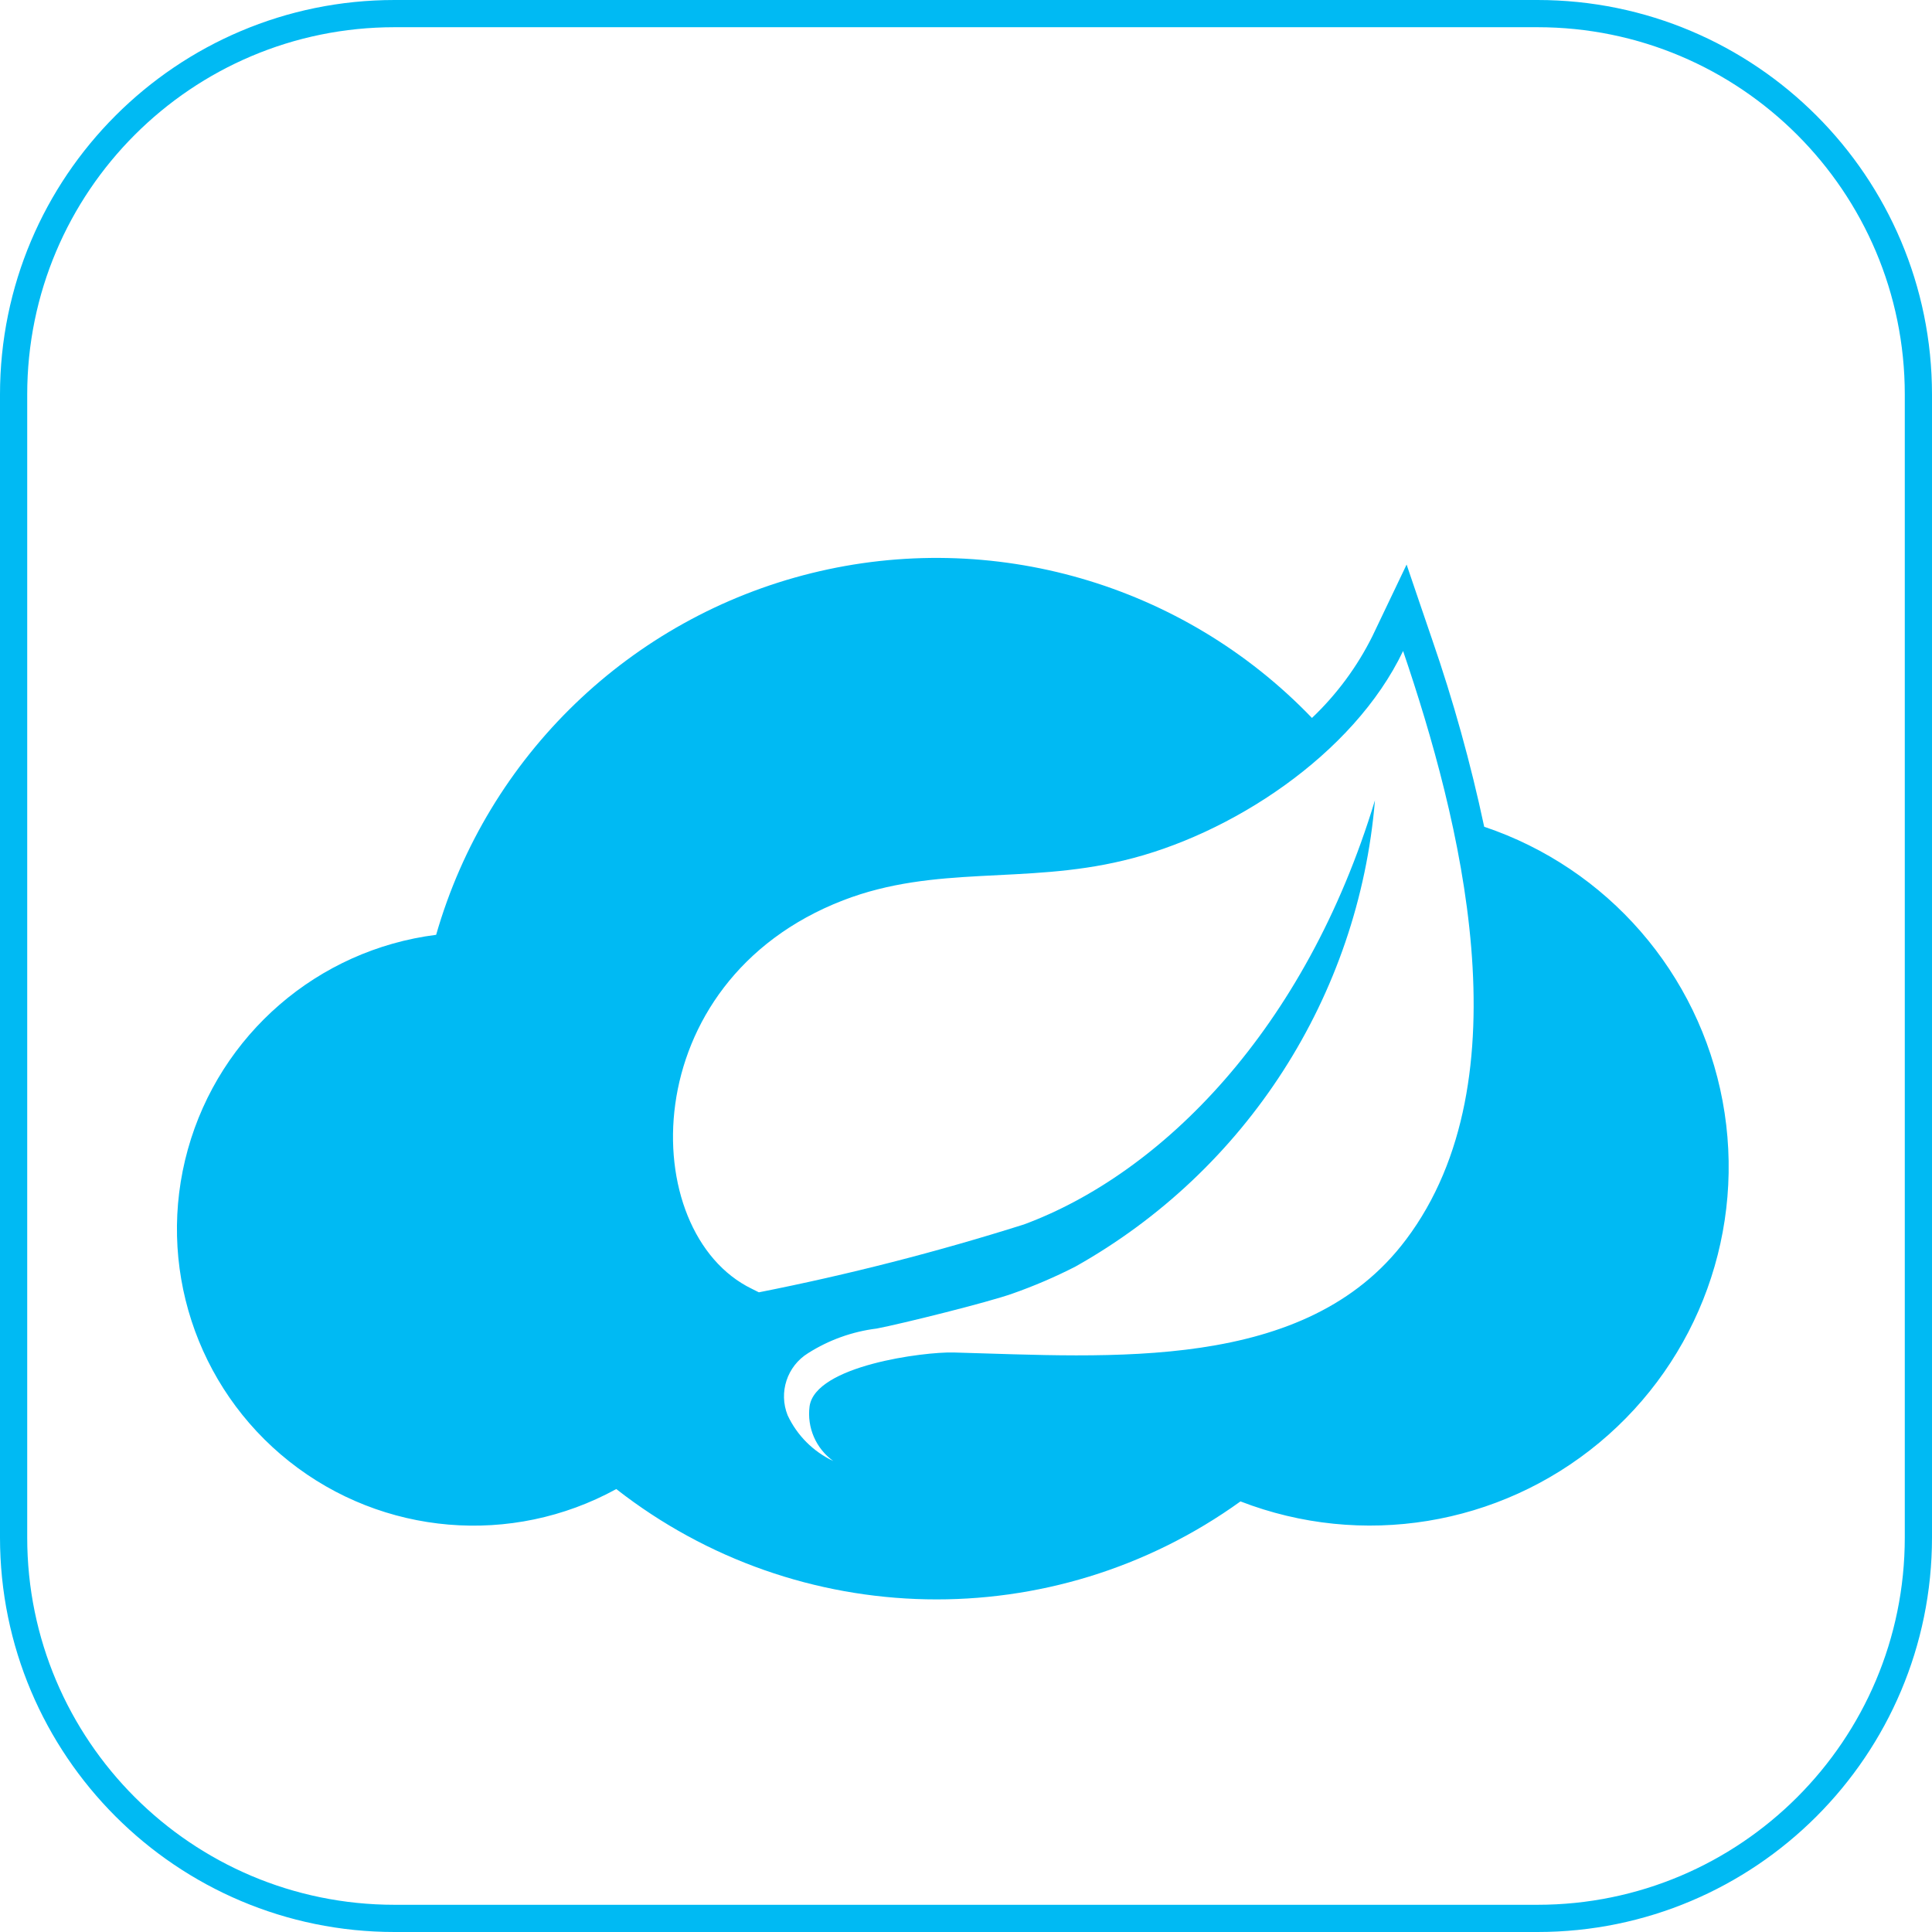
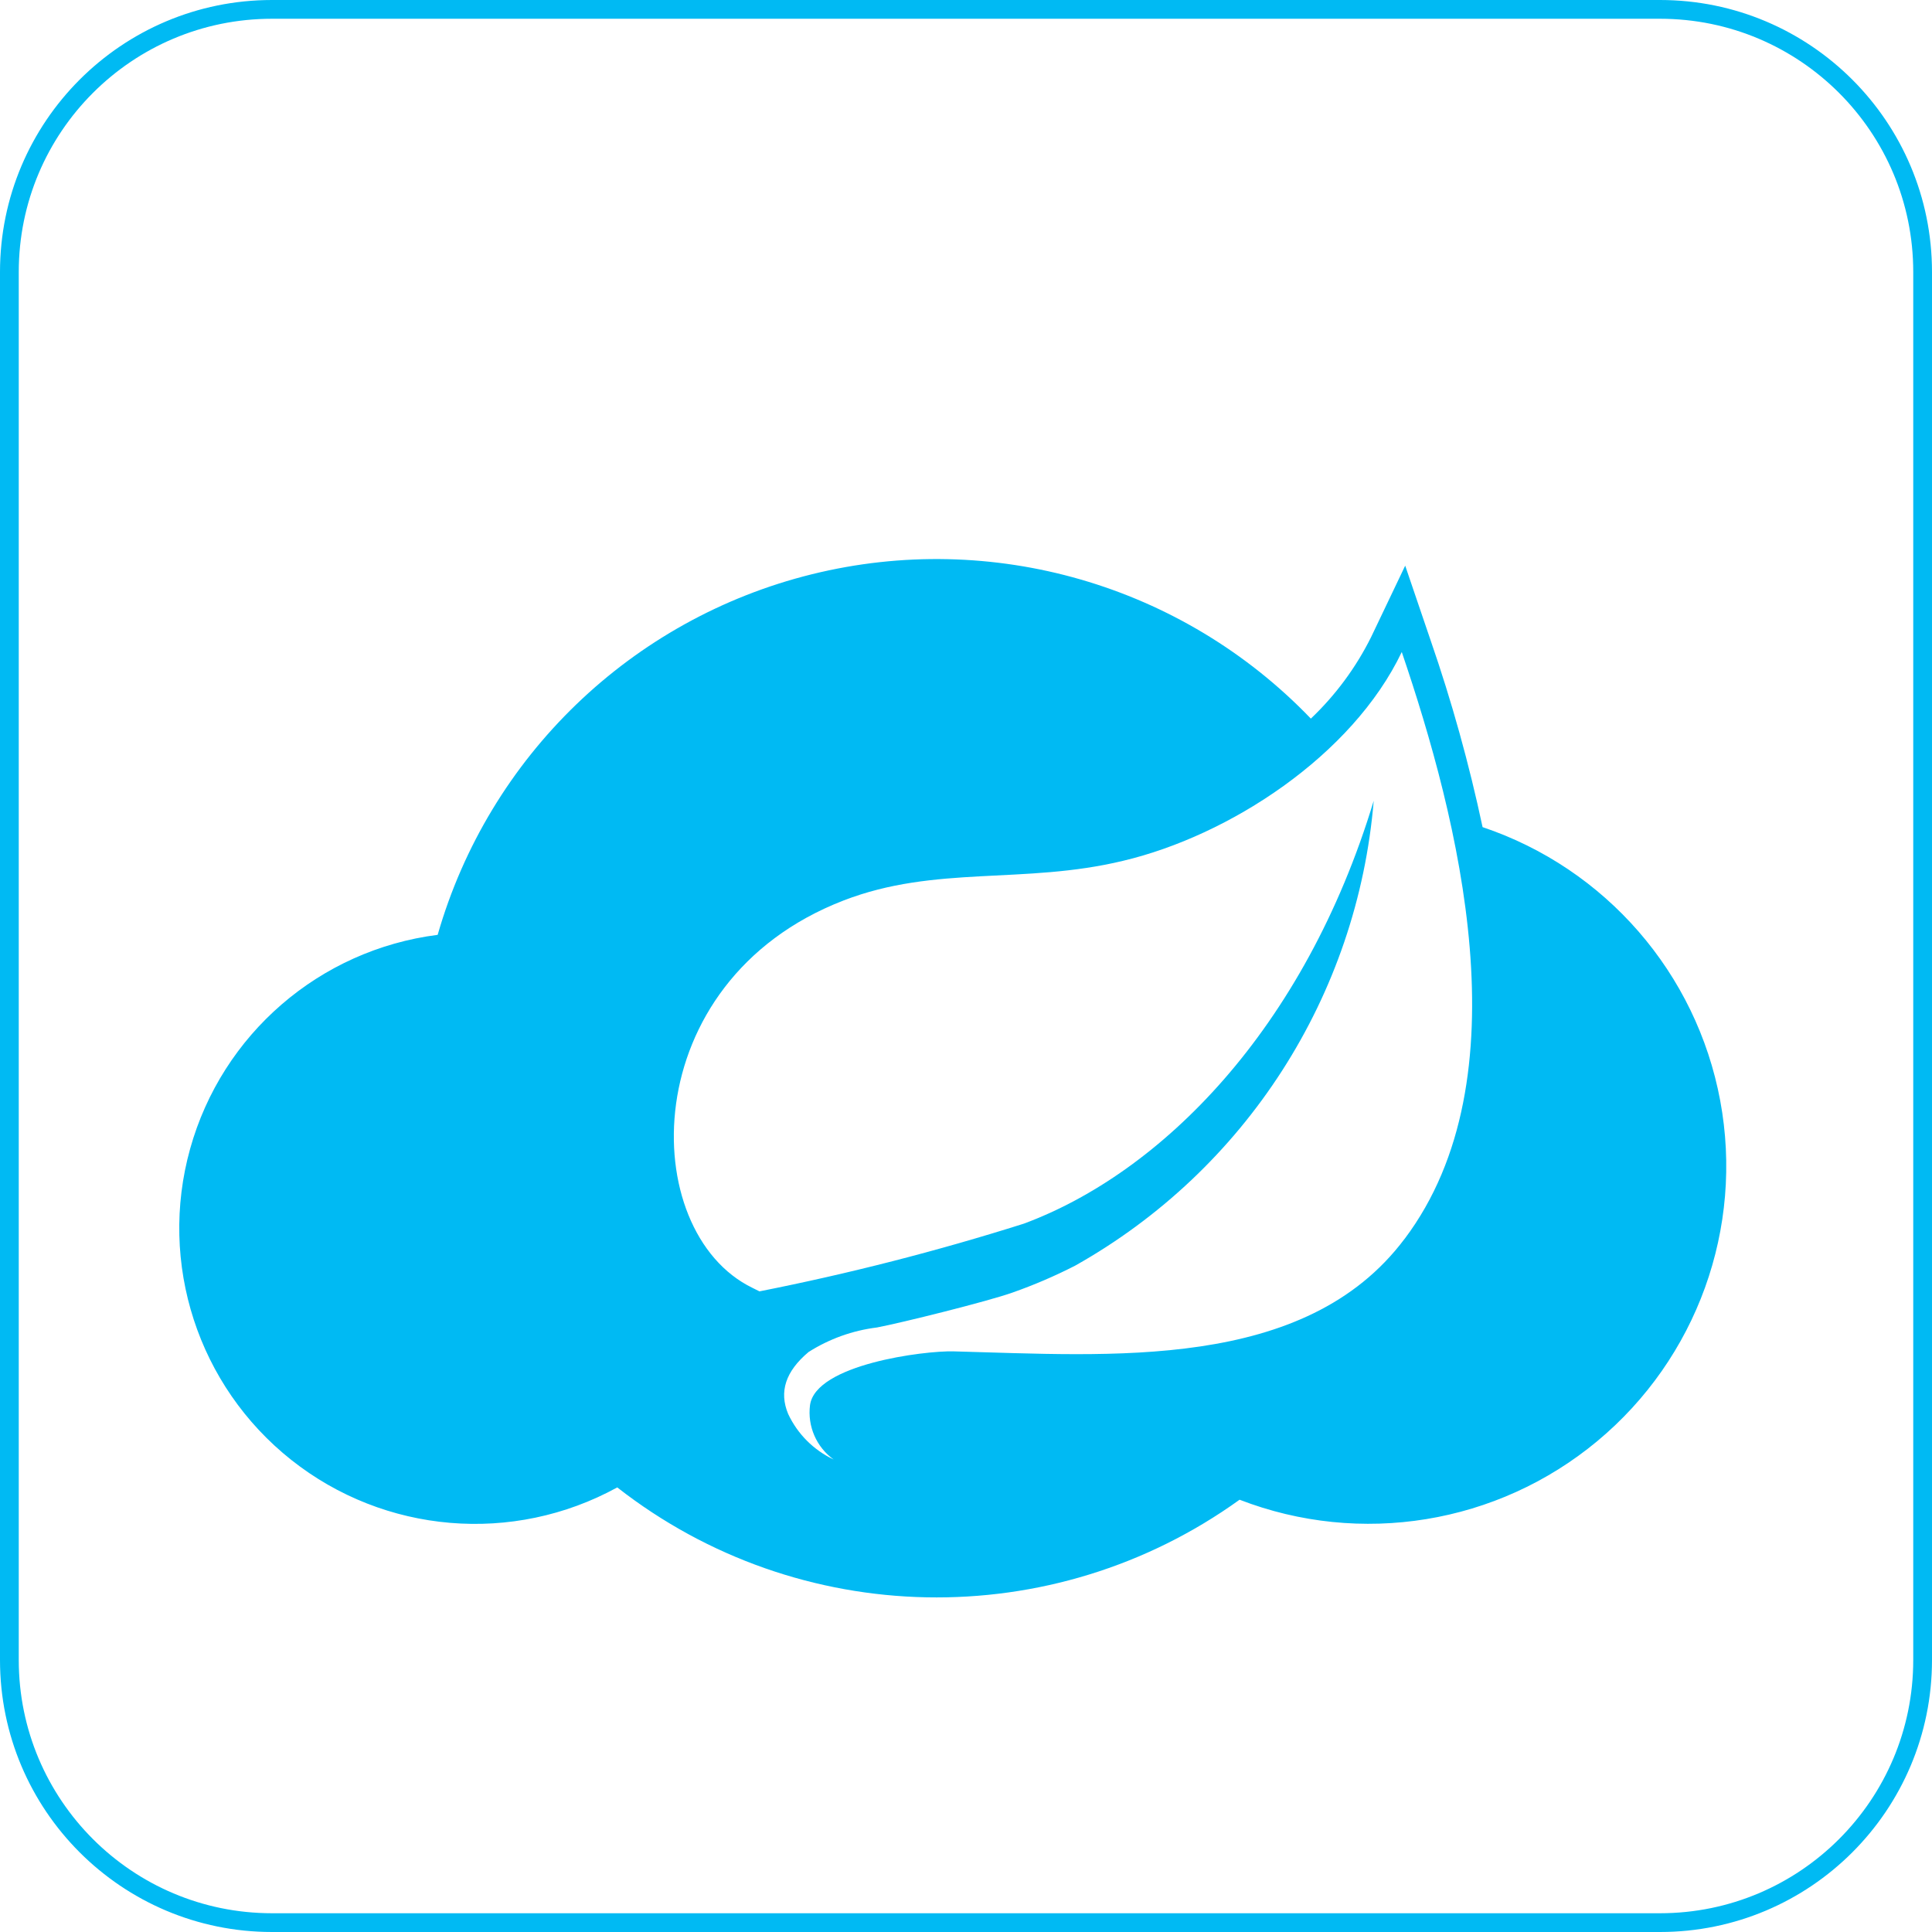
- <svg xmlns="http://www.w3.org/2000/svg" width="71" height="71" viewBox="0 0 71 71">
+ <svg xmlns="http://www.w3.org/2000/svg" width="103" height="103" viewBox="0 0 103 103">
  <defs>
    <style>
      .cls-1 {
        fill: none;
        stroke: #00baf3;
        stroke-miterlimit: 10;
      }

      .cls-2 {
        fill: #00baf3;
      }
    </style>
  </defs>
-   <g id="组_4359" data-name="组 4359" transform="translate(-99.54 -3043.802)">
-     <rect id="矩形_434" data-name="矩形 434" class="cls-1" width="70" height="70" rx="14" transform="translate(100.04 3044.302)" />
-     <path id="路径_2865" data-name="路径 2865" class="cls-2" d="M174.46,2747.418a57.972,57.972,0,0,0-1.914-6.882l-.444-1.3-.411-1.209-.082-.242-1.254,2.626a10.748,10.748,0,0,1-2.224,3.011,19.13,19.13,0,0,0-32.186,7.97,10.9,10.9,0,1,0,6.62,20.368,19.114,19.114,0,0,0,22.939.454,13.184,13.184,0,1,0,8.957-24.793Zm-2.875,15.177c-3.672,4.9-10.873,4.3-16.626,4.146-1.086-.028-5.084.48-5.291,1.982a2.137,2.137,0,0,0,.872,2.007,3.49,3.49,0,0,1-1.678-1.681,1.867,1.867,0,0,1,.752-2.283,6.1,6.1,0,0,1,2.524-.905c.911-.174,4.082-.961,4.993-1.286a18.709,18.709,0,0,0,2.306-.99,21.719,21.719,0,0,0,11.009-17.138c-2.559,8.45-7.848,13.719-12.9,15.589a90.6,90.6,0,0,1-9.741,2.494l-.258-.129c-4.257-2.064-4.365-11.289,3.355-14.277,3.4-1.312,6.644-.581,10.3-1.462,3.914-.925,8.45-3.871,10.278-7.7C173.564,2747.092,176.037,2756.682,171.586,2762.595Z" transform="translate(-20.377 326.764)" />
+   <g id="组_4359" data-name="组 4359" transform="translate(0.879 0.879)">
+     <rect id="矩形_434" data-name="矩形 434" class="cls-1" width="102" height="102" rx="14" transform="translate(-0.379 -0.379)" />
+     <path id="路径_2865" data-name="路径 2865" class="cls-2" d="M195.9,2751.828a83.859,83.859,0,0,0-2.769-9.954l-.642-1.885-.595-1.749-.119-.35-1.814,3.8a15.548,15.548,0,0,1-3.216,4.354,27.668,27.668,0,0,0-46.552,11.528,15.765,15.765,0,1,0,9.575,29.459,27.646,27.646,0,0,0,33.177.656,19.068,19.068,0,1,0,12.955-35.858Zm-4.157,21.95c-5.31,7.089-15.726,6.213-24.047,6-1.571-.041-7.353.695-7.652,2.866a3.091,3.091,0,0,0,1.261,2.9,5.048,5.048,0,0,1-2.427-2.431c-.491-1.179-.143-2.264,1.088-3.3a8.819,8.819,0,0,1,3.65-1.309c1.318-.251,5.9-1.39,7.222-1.86a27.067,27.067,0,0,0,3.335-1.432,31.414,31.414,0,0,0,15.923-24.787c-3.7,12.222-11.351,19.841-18.66,22.547a131.091,131.091,0,0,1-14.088,3.607l-.373-.187c-6.158-2.986-6.313-16.327,4.852-20.65,4.914-1.9,9.61-.84,14.9-2.115,5.66-1.337,12.222-5.6,14.865-11.133C194.607,2751.356,198.183,2765.227,191.746,2773.778Z" transform="translate(-117.739 -2708.612)" />
  </g>
</svg>
